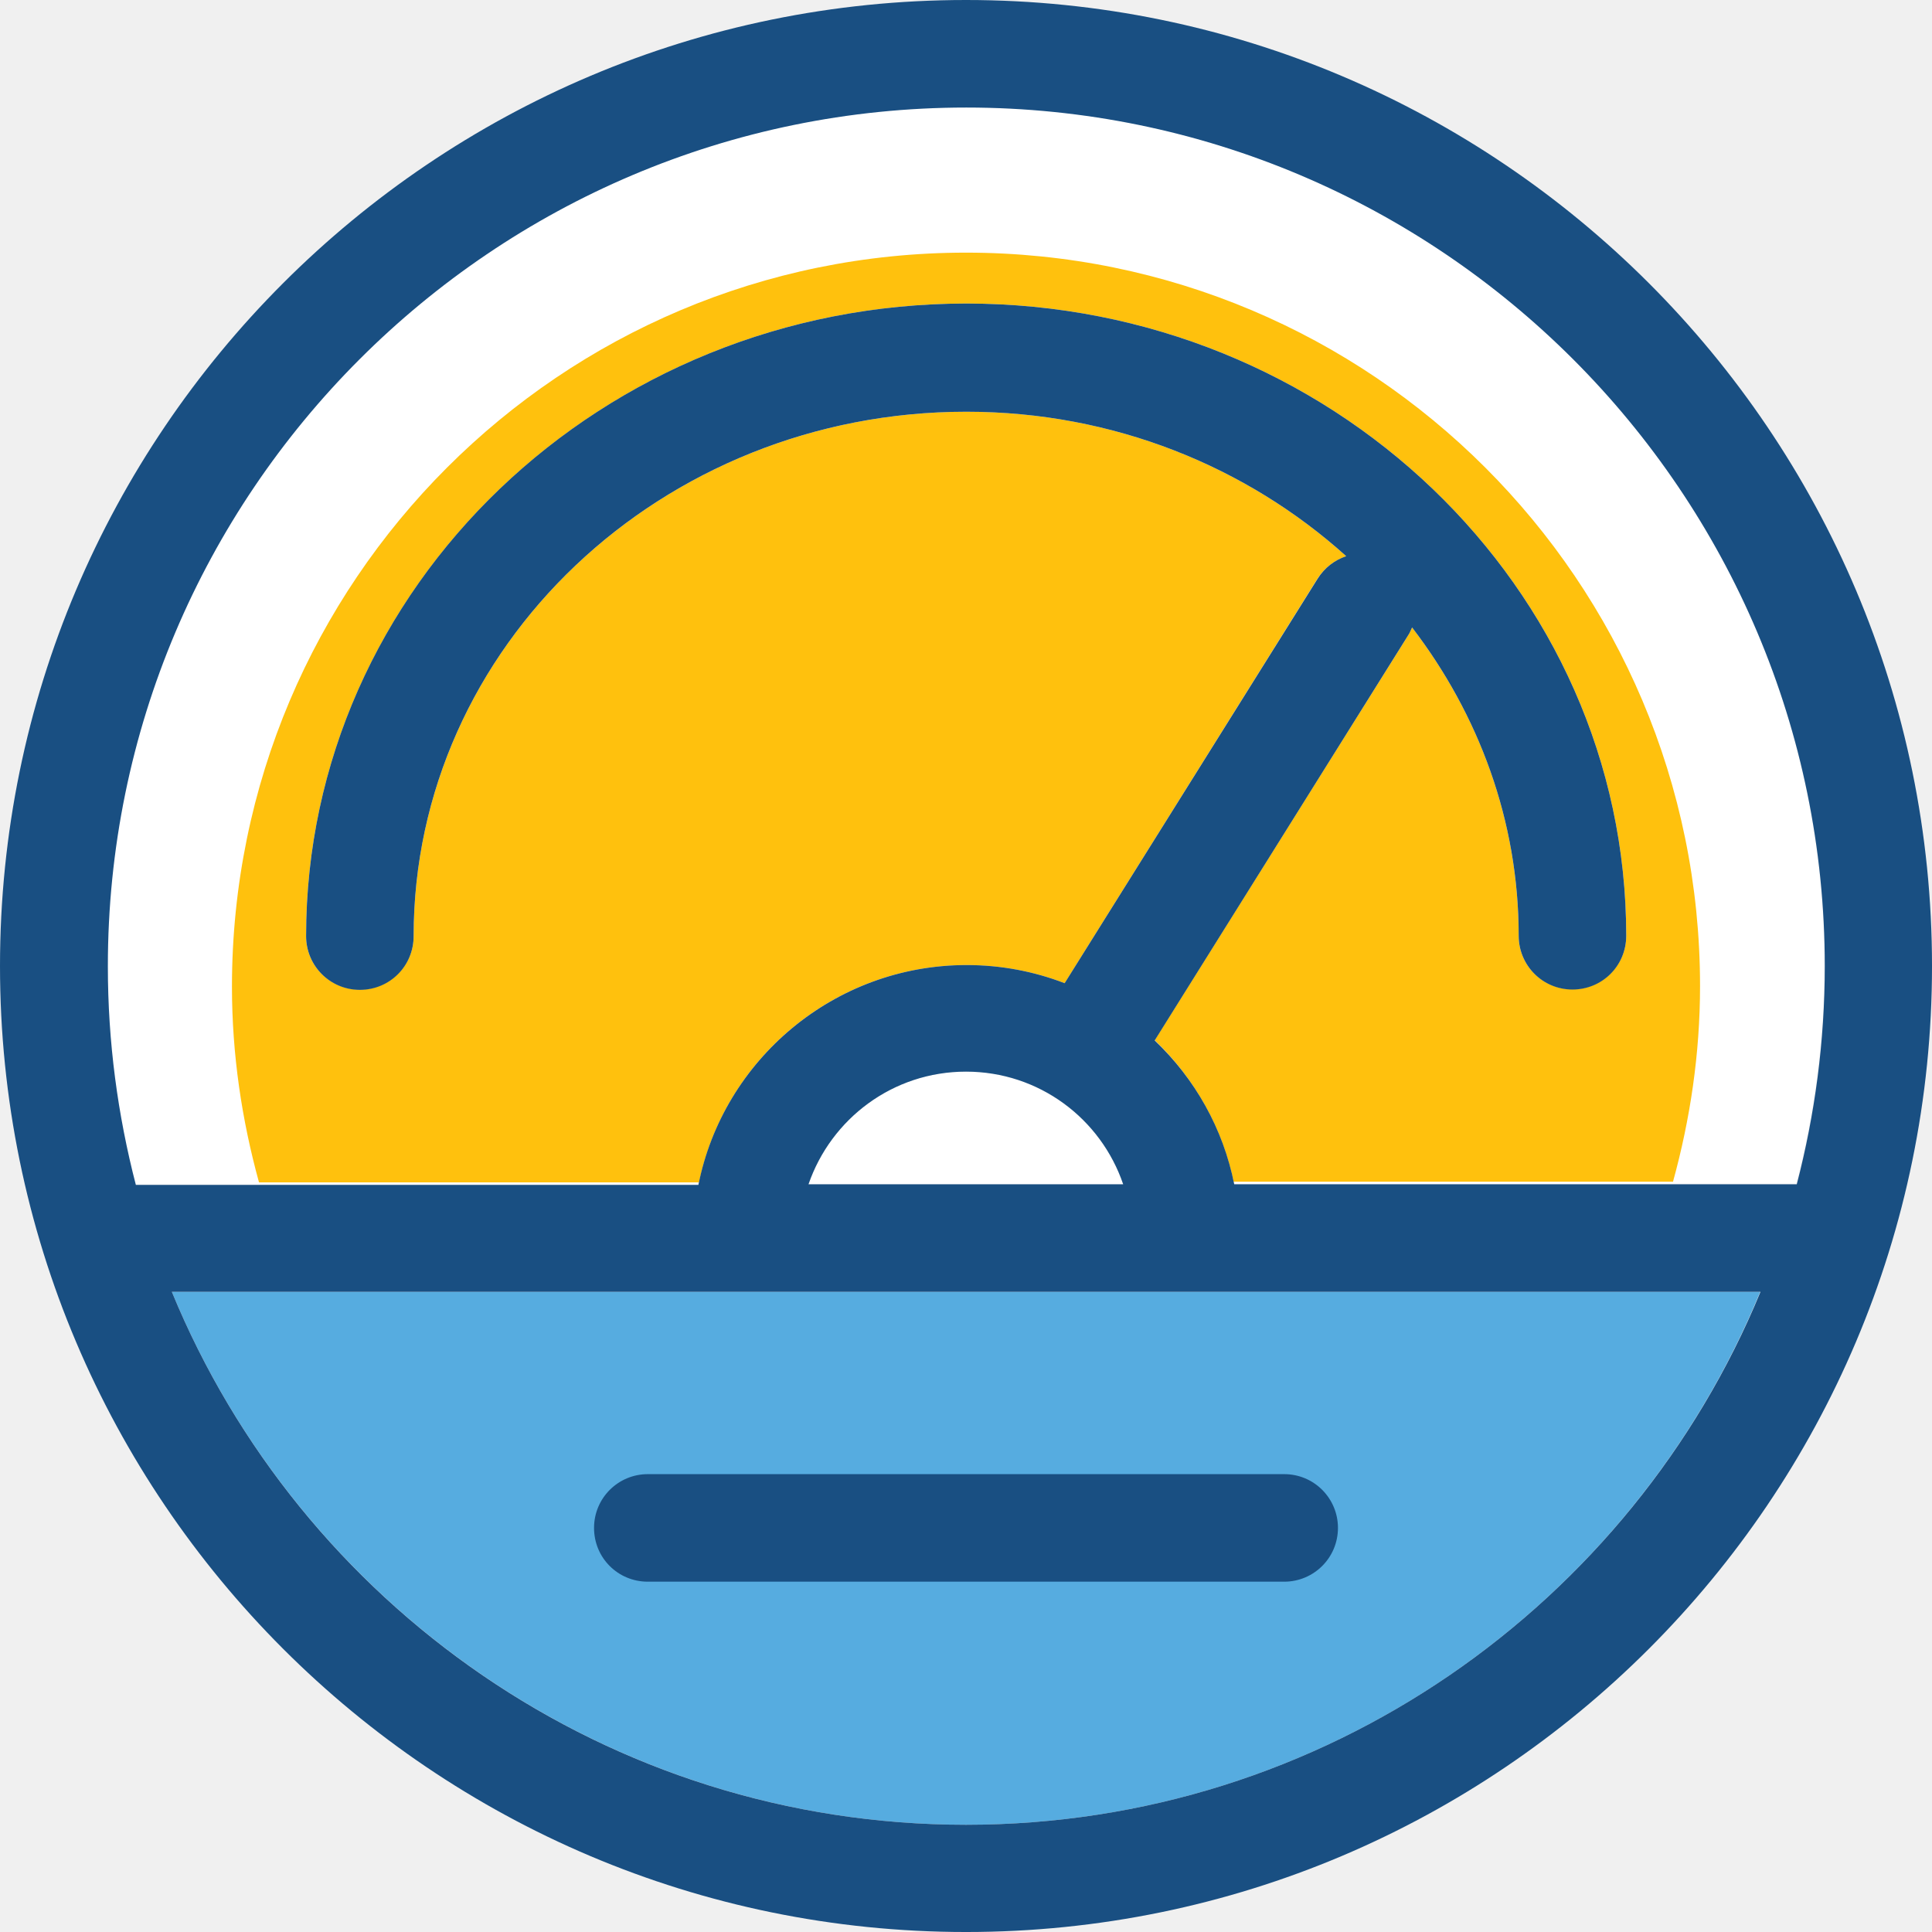
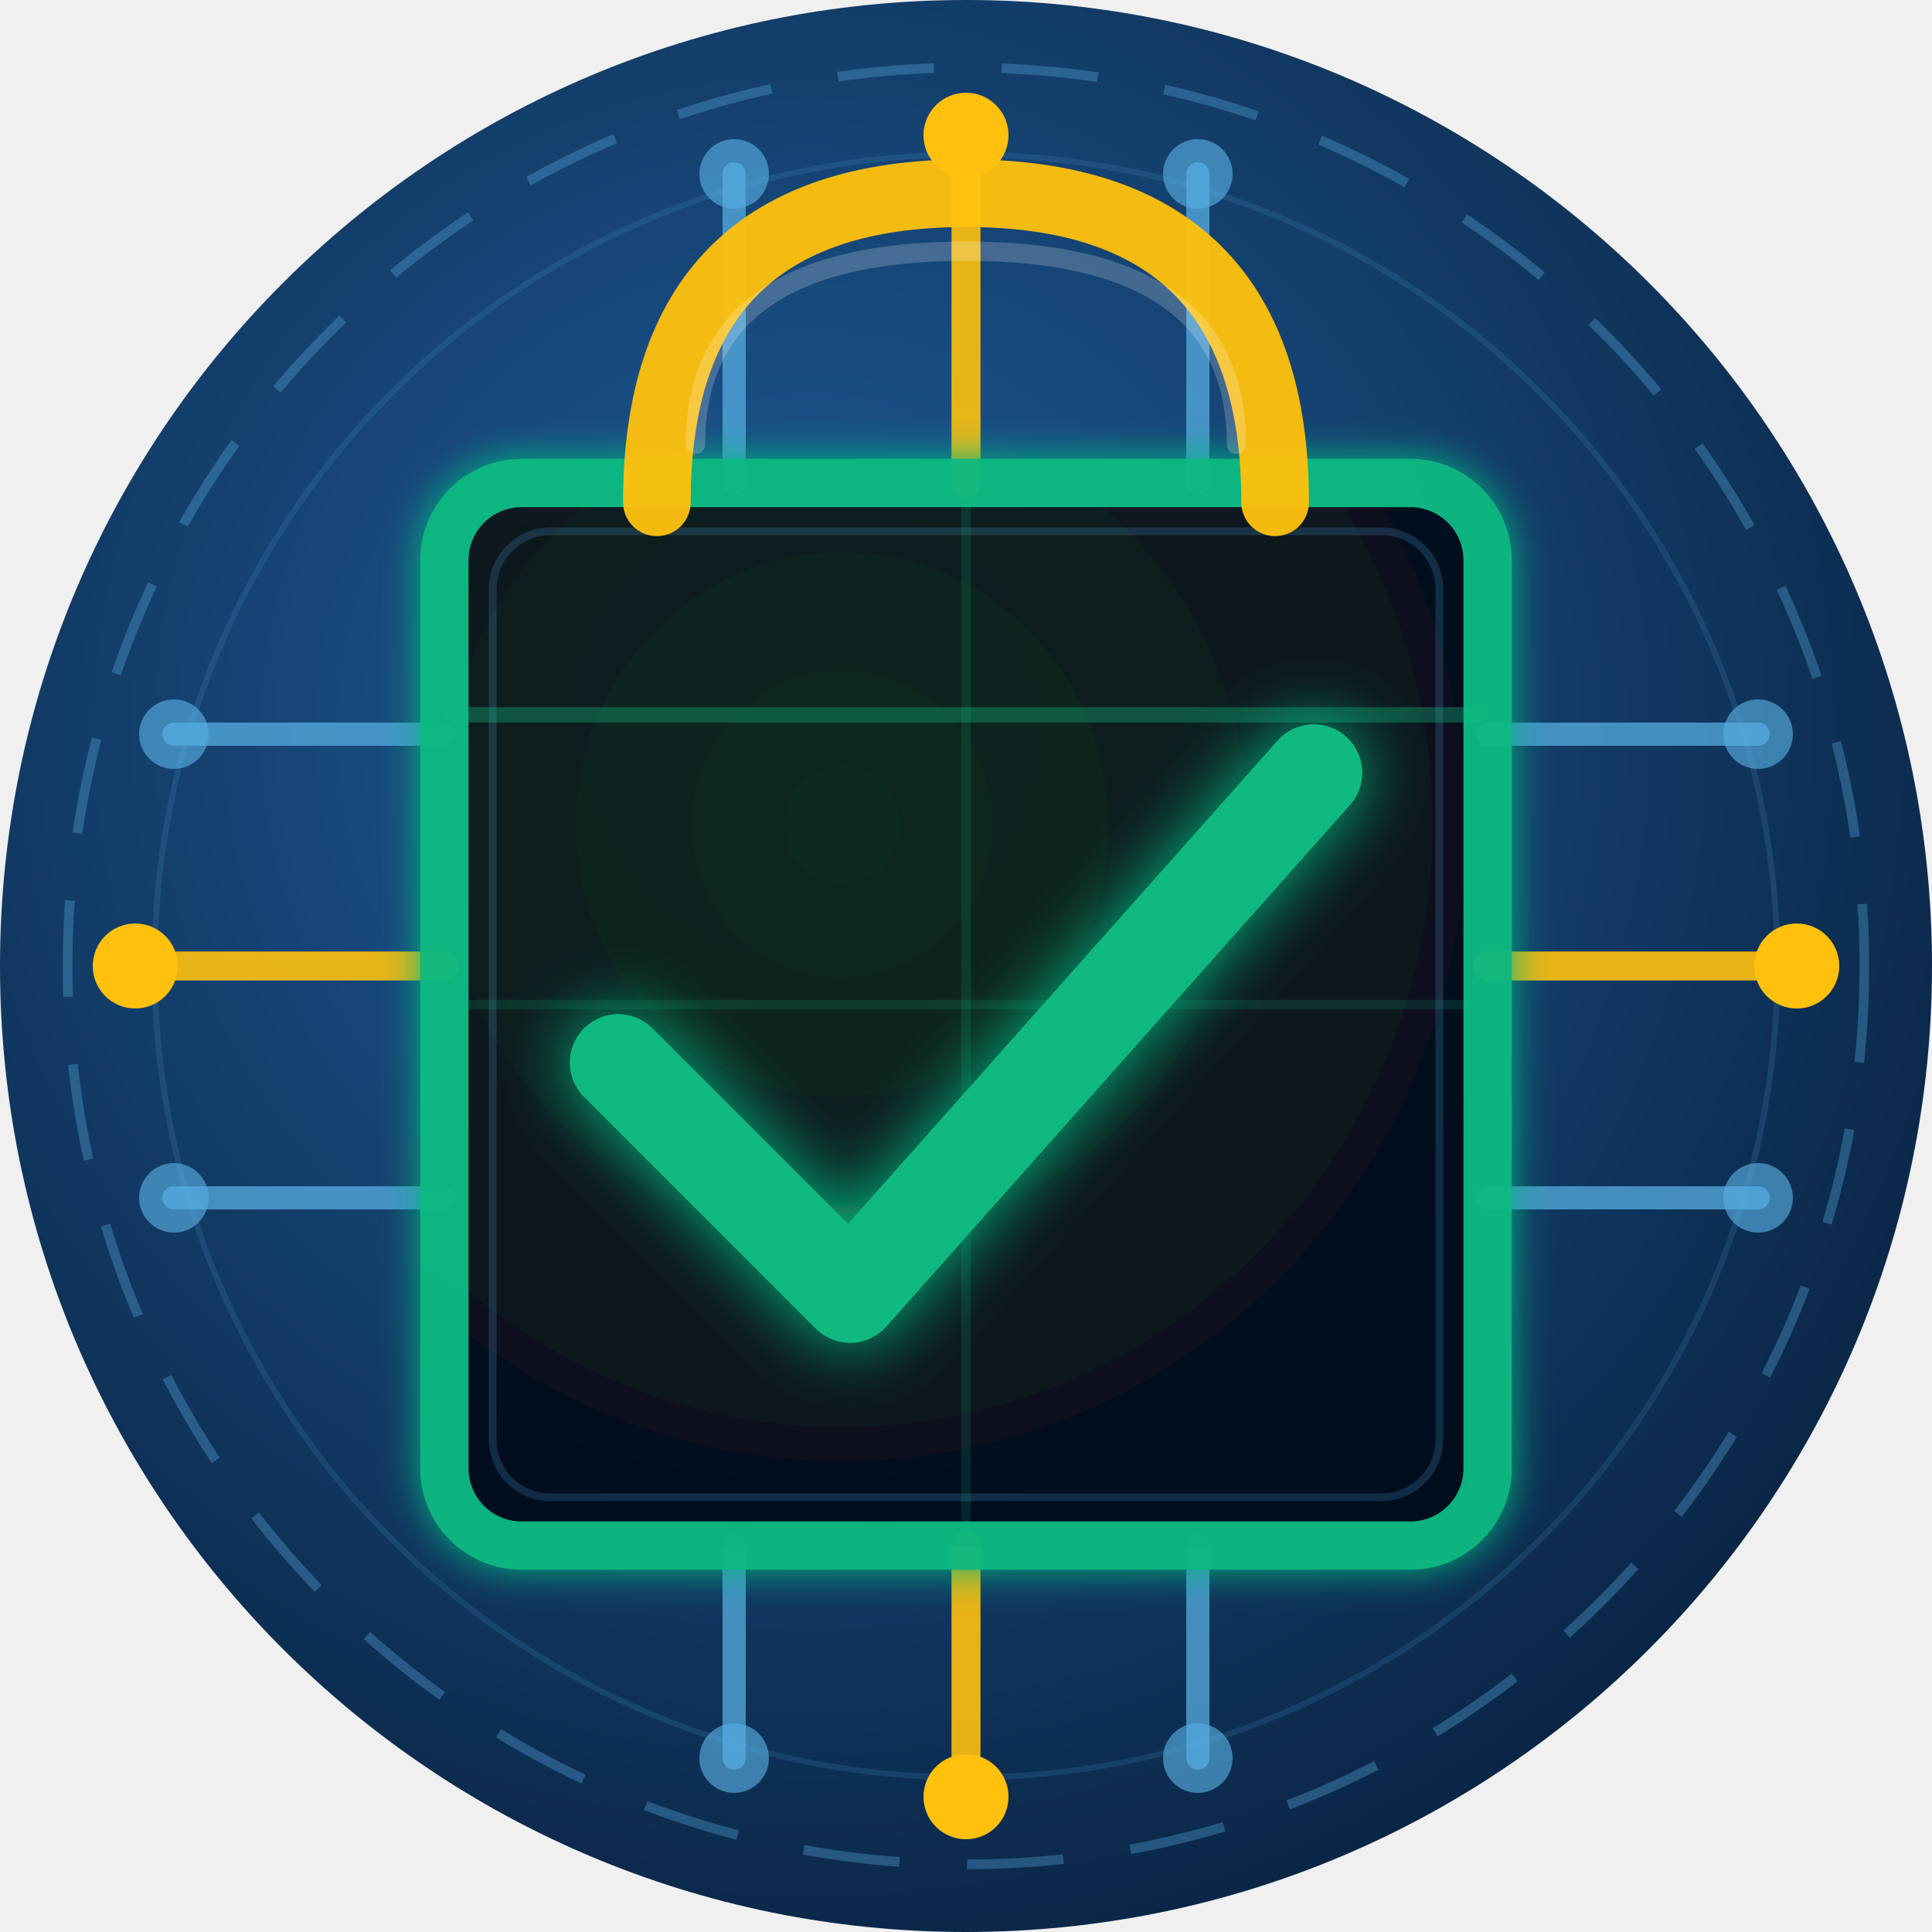
- <svg xmlns="http://www.w3.org/2000/svg" height="800px" width="800px" version="1.1" id="Layer_1" viewBox="0 0 392.533 392.533" xml:space="preserve">
-   <path style="fill:#FFFFFF;" d="M196.267,21.786c-96.194,0-174.481,78.287-174.481,174.481c0,15.321,2.004,30.19,5.689,44.347h114.23  c5.107-25.406,27.604-44.671,54.497-44.671c7.046,0,13.77,1.293,19.911,3.685l51.459-82.23c3.168-5.107,9.891-6.659,14.998-3.491  s6.659,9.891,3.491,14.998l-51.459,82.36c8.145,7.758,13.834,17.842,16.162,29.22h114.23c3.685-14.222,5.689-29.026,5.689-44.347  C370.747,100.073,292.461,21.786,196.267,21.786z" />
-   <path style="fill:#FFC10D;" d="M345.406,200.339c0,13.77-2.004,27.087-5.495,39.758h-89.277  c-2.327-11.184-8.081-21.139-16.032-28.768l51.523-82.295c0.323-0.453,0.517-1.034,0.776-1.552  c13.511,17.648,21.657,39.24,21.657,62.642c0,6.012,4.848,10.861,10.925,10.861c6.012,0,10.925-4.848,10.925-10.861  c0-70.788-60.121-128.453-134.077-128.453S62.19,119.337,62.19,190.19c0,6.012,4.848,10.861,10.925,10.861  c6.012,0,10.925-4.848,10.925-10.861c0-58.828,50.36-106.537,112.291-106.537c29.931,0,57.018,11.184,77.188,29.35  c-2.327,0.776-4.396,2.327-5.818,4.525l-51.394,82.23c-6.206-2.392-12.929-3.685-19.911-3.685  c-26.699,0-49.131,18.941-54.368,44.154H52.622c-3.491-12.671-5.495-25.988-5.495-39.758c0-82.36,66.78-149.139,149.139-149.139  S345.406,117.98,345.406,200.339z" />
-   <path style="fill:#FFFFFF;" d="M196.267,217.729c-14.804,0-27.41,9.568-32,22.885h63.935  C223.677,227.426,211.135,217.729,196.267,217.729z" />
-   <path style="fill:#56ACE0;" d="M34.909,262.465c26.117,63.418,88.566,108.283,161.358,108.283s135.24-44.8,161.358-108.283  L34.909,262.465L34.909,262.465z" />
-   <g>
-     <path style="fill:#194F82;" d="M196.267,0C87.984,0,0,87.984,0,196.267s87.984,196.267,196.267,196.267   s196.267-87.984,196.267-196.267S304.549,0,196.267,0z M196.267,370.747c-72.792,0-135.24-44.8-161.358-108.283h322.78   C331.507,325.947,269.059,370.747,196.267,370.747z M164.267,240.614c4.59-13.317,17.131-22.885,32-22.885   c14.869,0,27.41,9.568,31.935,22.885H164.267z M250.764,240.614c-2.263-11.378-8.016-21.463-16.162-29.22l51.523-82.36   c0.323-0.453,0.517-1.034,0.776-1.552c13.511,17.648,21.657,39.24,21.657,62.642c0,6.012,4.848,10.925,10.925,10.925   c6.077,0,10.925-4.848,10.925-10.925c0-70.788-60.121-128.453-134.077-128.453S62.19,119.273,62.19,190.19   c0,6.012,4.848,10.925,10.925,10.925s10.925-4.848,10.925-10.925c0-58.828,50.36-106.537,112.291-106.537   c29.931,0,57.018,11.184,77.188,29.35c-2.327,0.776-4.396,2.327-5.818,4.59l-51.394,82.166c-6.206-2.392-12.929-3.685-19.911-3.685   c-26.893,0-49.455,19.265-54.497,44.671H27.604c-3.685-14.222-5.689-29.026-5.689-44.347   C21.851,100.137,100.137,21.85,196.331,21.85s174.416,78.222,174.416,174.416c0,15.321-2.004,30.19-5.689,44.347H250.764z" />
-     <path style="fill:#194F82;" d="M131.62,321.358h129.293c6.012,0,10.925-4.848,10.925-10.925c0-6.012-4.848-10.925-10.925-10.925   H131.62c-6.012,0-10.925,4.848-10.925,10.925S125.543,321.358,131.62,321.358z" />
+ <svg xmlns="http://www.w3.org/2000/svg" viewBox="0 0 100 100" width="800px" height="800px">
+   <defs>
+     <radialGradient id="bg3" cx="42%" cy="38%" r="65%">
+       <stop offset="0%" stop-color="#1e5c99" />
+       <stop offset="100%" stop-color="#0a2545" />
+     </radialGradient>
+     <radialGradient id="bagGlow3" cx="38%" cy="32%" r="65%">
+       <stop offset="0%" stop-color="#0d2b1f" />
+       <stop offset="100%" stop-color="#060e1f" />
+     </radialGradient>
+     <filter id="glow3" x="-30%" y="-30%" width="160%" height="160%">
+       <feGaussianBlur stdDeviation="1.8" result="blur" />
+       <feMerge>
+         <feMergeNode in="blur" />
+         <feMergeNode in="SourceGraphic" />
+       </feMerge>
+     </filter>
+     <filter id="lensGlow3" x="-15%" y="-15%" width="130%" height="130%">
+       <feGaussianBlur stdDeviation="1.0" result="blur" />
+       <feMerge>
+         <feMergeNode in="blur" />
+         <feMergeNode in="SourceGraphic" />
+       </feMerge>
+     </filter>
+     <path id="t3-top" d="M50,25 L50,7" />
+     <path id="t3-right" d="M77,50 L93,50" />
+     <path id="t3-bottom" d="M50,80 L50,93" />
+     <path id="t3-left" d="M23,50 L7,50" />
+     <clipPath id="c3-bag">
+       <rect x="24" y="26" width="52" height="53" rx="3" />
+     </clipPath>
+   </defs>
+   <style>
+     /* 1. ANILLOS: giran en sentidos opuestos */
+     #r3-outer {
+       transform-box: fill-box;
+       transform-origin: center;
+       animation: r3cw 14s linear infinite;
+     }
+     #r3-inner {
+       transform-box: fill-box;
+       transform-origin: center;
+       animation: r3ccw 22s linear infinite;
+     }
+     @keyframes r3cw  { to { transform: rotate(360deg);  } }
+     @keyframes r3ccw { to { transform: rotate(-360deg); } }
+ 
+     /* 2. BAG: flota suavemente */
+     #bag3 {
+       transform-box: fill-box;
+       transform-origin: center;
+       will-change: transform;
+       animation: bag3float 4.2s ease-in-out infinite;
+     }
+     @keyframes bag3float {
+       0%, 100% { transform: translate3d(0, 0, 0);      }
+       50%       { transform: translate3d(0, -2.5px, 0); }
+     }
+ 
+     /* 3. CHECKMARK glow: pulso de opacidad */
+     #check3-glow { will-change: opacity; animation: check3pulse 1.8s ease-in-out infinite; }
+     @keyframes check3pulse {
+       0%, 100% { opacity: 0.65; }
+       50%       { opacity: 0.20; }
+     }
+ 
+     /* 4. CURSOR parpadeando al final del checkmark */
+     #cur3 {
+       will-change: opacity;
+       animation: cur3blink 1.1s ease-in-out infinite;
+     }
+     @keyframes cur3blink {
+       0%, 100% { opacity: 1; }
+       50%       { opacity: 0; }
+     }
+ 
+     /* 5. NODOS ámbar: parpadeo escalonado */
+     .n3 { will-change: opacity; animation: n3fade 2s ease-in-out infinite; }
+     #n3t { animation-delay: 0s;    }
+     #n3r { animation-delay: 0.5s;  }
+     #n3b { animation-delay: 1s;    }
+     #n3l { animation-delay: 1.5s;  }
+     @keyframes n3fade {
+       0%, 100% { opacity: 0.9;  }
+       50%       { opacity: 0.15; }
+     }
+ 
+     /* 8. FLARE del bag */
+     #flare3 {
+       will-change: opacity;
+       animation: flare3pulse 5s ease-in-out infinite;
+       animation-delay: -2s;
+     }
+     @keyframes flare3pulse {
+       0%, 60%, 100% { opacity: 0;    }
+       30%            { opacity: 0.50; }
+     }
+   </style>
+   <circle cx="50" cy="50" r="50" fill="url(#bg3)" />
+   <circle id="r3-outer" cx="50" cy="50" r="46.5" fill="none" stroke="#56ACE0" stroke-width="0.5" stroke-dasharray="5 3.5" opacity="0.35" />
+   <circle id="r3-inner" cx="50" cy="50" r="42" fill="none" stroke="#56ACE0" stroke-width="0.3" opacity="0.15" />
+   <g id="bag3">
+     <line x1="38" y1="25" x2="38" y2="9" stroke="#56ACE0" stroke-width="1.2" stroke-linecap="round" opacity="0.75" />
+     <line x1="50" y1="25" x2="50" y2="7" stroke="#FFC10D" stroke-width="1.5" stroke-linecap="round" opacity="0.9" />
+     <line x1="62" y1="25" x2="62" y2="9" stroke="#56ACE0" stroke-width="1.2" stroke-linecap="round" opacity="0.75" />
+     <circle cx="38" cy="9" r="1.8" fill="#56ACE0" opacity="0.65" />
+     <circle id="n3t" cx="50" cy="7" r="2.2" fill="#FFC10D" class="n3" />
+     <circle cx="62" cy="9" r="1.8" fill="#56ACE0" opacity="0.65" />
+     <line x1="38" y1="80" x2="38" y2="91" stroke="#56ACE0" stroke-width="1.2" stroke-linecap="round" opacity="0.75" />
+     <line x1="50" y1="80" x2="50" y2="93" stroke="#FFC10D" stroke-width="1.5" stroke-linecap="round" opacity="0.9" />
+     <line x1="62" y1="80" x2="62" y2="91" stroke="#56ACE0" stroke-width="1.2" stroke-linecap="round" opacity="0.75" />
+     <circle cx="38" cy="91" r="1.8" fill="#56ACE0" opacity="0.65" />
+     <circle id="n3b" cx="50" cy="93" r="2.2" fill="#FFC10D" class="n3" />
+     <circle cx="62" cy="91" r="1.8" fill="#56ACE0" opacity="0.65" />
+     <line x1="23" y1="38" x2="9" y2="38" stroke="#56ACE0" stroke-width="1.2" stroke-linecap="round" opacity="0.75" />
+     <line x1="23" y1="50" x2="7" y2="50" stroke="#FFC10D" stroke-width="1.5" stroke-linecap="round" opacity="0.9" />
+     <line x1="23" y1="62" x2="9" y2="62" stroke="#56ACE0" stroke-width="1.2" stroke-linecap="round" opacity="0.75" />
+     <circle cx="9" cy="38" r="1.8" fill="#56ACE0" opacity="0.65" />
+     <circle id="n3l" cx="7" cy="50" r="2.2" fill="#FFC10D" class="n3" />
+     <circle cx="9" cy="62" r="1.8" fill="#56ACE0" opacity="0.65" />
+     <line x1="77" y1="38" x2="91" y2="38" stroke="#56ACE0" stroke-width="1.2" stroke-linecap="round" opacity="0.75" />
+     <line x1="77" y1="50" x2="93" y2="50" stroke="#FFC10D" stroke-width="1.5" stroke-linecap="round" opacity="0.9" />
+     <line x1="77" y1="62" x2="91" y2="62" stroke="#56ACE0" stroke-width="1.2" stroke-linecap="round" opacity="0.75" />
+     <circle cx="91" cy="38" r="1.8" fill="#56ACE0" opacity="0.65" />
+     <circle id="n3r" cx="93" cy="50" r="2.2" fill="#FFC10D" class="n3" />
+     <circle cx="91" cy="62" r="1.8" fill="#56ACE0" opacity="0.65" />
+     <circle r="1.4" fill="#fffbe6" opacity="0">
+       <animateMotion dur="1.8s" begin="0s" repeatCount="indefinite" calcMode="linear">
+         <mpath href="#t3-top" />
+       </animateMotion>
+       <animate attributeName="opacity" values="0;0.95;0.95;0" keyTimes="0;0.07;0.87;1" dur="1.8s" begin="0s" repeatCount="indefinite" />
+     </circle>
+     <circle r="1.4" fill="#fffbe6" opacity="0">
+       <animateMotion dur="1.8s" begin="0.45s" repeatCount="indefinite" calcMode="linear">
+         <mpath href="#t3-right" />
+       </animateMotion>
+       <animate attributeName="opacity" values="0;0.95;0.95;0" keyTimes="0;0.07;0.87;1" dur="1.8s" begin="0.45s" repeatCount="indefinite" />
+     </circle>
+     <circle r="1.4" fill="#fffbe6" opacity="0">
+       <animateMotion dur="1.8s" begin="0.9s" repeatCount="indefinite" calcMode="linear">
+         <mpath href="#t3-bottom" />
+       </animateMotion>
+       <animate attributeName="opacity" values="0;0.95;0.95;0" keyTimes="0;0.07;0.87;1" dur="1.8s" begin="0.9s" repeatCount="indefinite" />
+     </circle>
+     <circle r="1.4" fill="#fffbe6" opacity="0">
+       <animateMotion dur="1.8s" begin="1.35s" repeatCount="indefinite" calcMode="linear">
+         <mpath href="#t3-left" />
+       </animateMotion>
+       <animate attributeName="opacity" values="0;0.95;0.95;0" keyTimes="0;0.07;0.87;1" dur="1.8s" begin="1.35s" repeatCount="indefinite" />
+     </circle>
+     <rect x="24" y="27" width="52" height="53" rx="4" ry="4" fill="#060e1f" opacity="0.45" />
+     <rect x="23" y="25" width="54" height="55" rx="4" ry="4" fill="url(#bagGlow3)" stroke="#10B981" stroke-width="2.5" filter="url(#lensGlow3)" opacity="0.96" />
+     <rect x="25.5" y="27.5" width="49" height="50" rx="3" ry="3" fill="none" stroke="#56ACE0" stroke-width="0.4" opacity="0.20" />
+     <path d="M34,26 Q34,10 50,10 Q66,10 66,26" fill="none" stroke="#FFC10D" stroke-width="3.5" stroke-linecap="round" opacity="0.95" />
+     <path d="M36,23 Q36,13 50,13 Q64,13 64,23" fill="none" stroke="white" stroke-width="1.0" stroke-linecap="round" opacity="0.20" />
+     <line x1="23" y1="37" x2="77" y2="37" stroke="#10B981" stroke-width="0.8" opacity="0.35" />
+     <g clip-path="url(#c3-bag)">
+       <line x1="23" y1="52" x2="77" y2="52" stroke="#10B981" stroke-width="0.5" opacity="0.15" />
+       <line x1="50" y1="26" x2="50" y2="80" stroke="#10B981" stroke-width="0.5" opacity="0.15" />
+       <g id="check3-glow" filter="url(#glow3)">
+         <polyline points="32,55 44,67 68,40" fill="none" stroke="#10B981" stroke-width="5" stroke-linecap="round" stroke-linejoin="round" />
+       </g>
+       <polyline points="32,55 44,67 68,40" fill="none" stroke="#10B981" stroke-width="5" stroke-linecap="round" stroke-linejoin="round" stroke-dasharray="56">
+         <animate attributeName="stroke-dashoffset" values="56;0;0;56" keyTimes="0;0.60;0.85;1" dur="3s" repeatCount="indefinite" calcMode="spline" keySplines="0.4 0 0.6 1;0 0 1 1;0 0 1 1" />
+       </polyline>
+       <circle id="cur3" cx="68" cy="40" r="2.5" fill="#10B981" />
+       <line x1="24" x2="76" stroke="#56ACE0" stroke-width="1.3" opacity="0">
+         <animate attributeName="y1" from="26" to="79" dur="3.5s" repeatCount="indefinite" calcMode="spline" keySplines="0.37 0 0.63 1" />
+         <animate attributeName="y2" from="26" to="79" dur="3.5s" repeatCount="indefinite" calcMode="spline" keySplines="0.37 0 0.63 1" />
+         <animate attributeName="opacity" values="0;0.55;0.55;0" keyTimes="0;0.05;0.88;1" dur="3.5s" repeatCount="indefinite" />
+       </line>
+       <ellipse id="flare3" cx="33" cy="34" rx="6" ry="2.5" fill="white" opacity="0" transform="rotate(-35 33 34)" />
+     </g>
  </g>
</svg>
